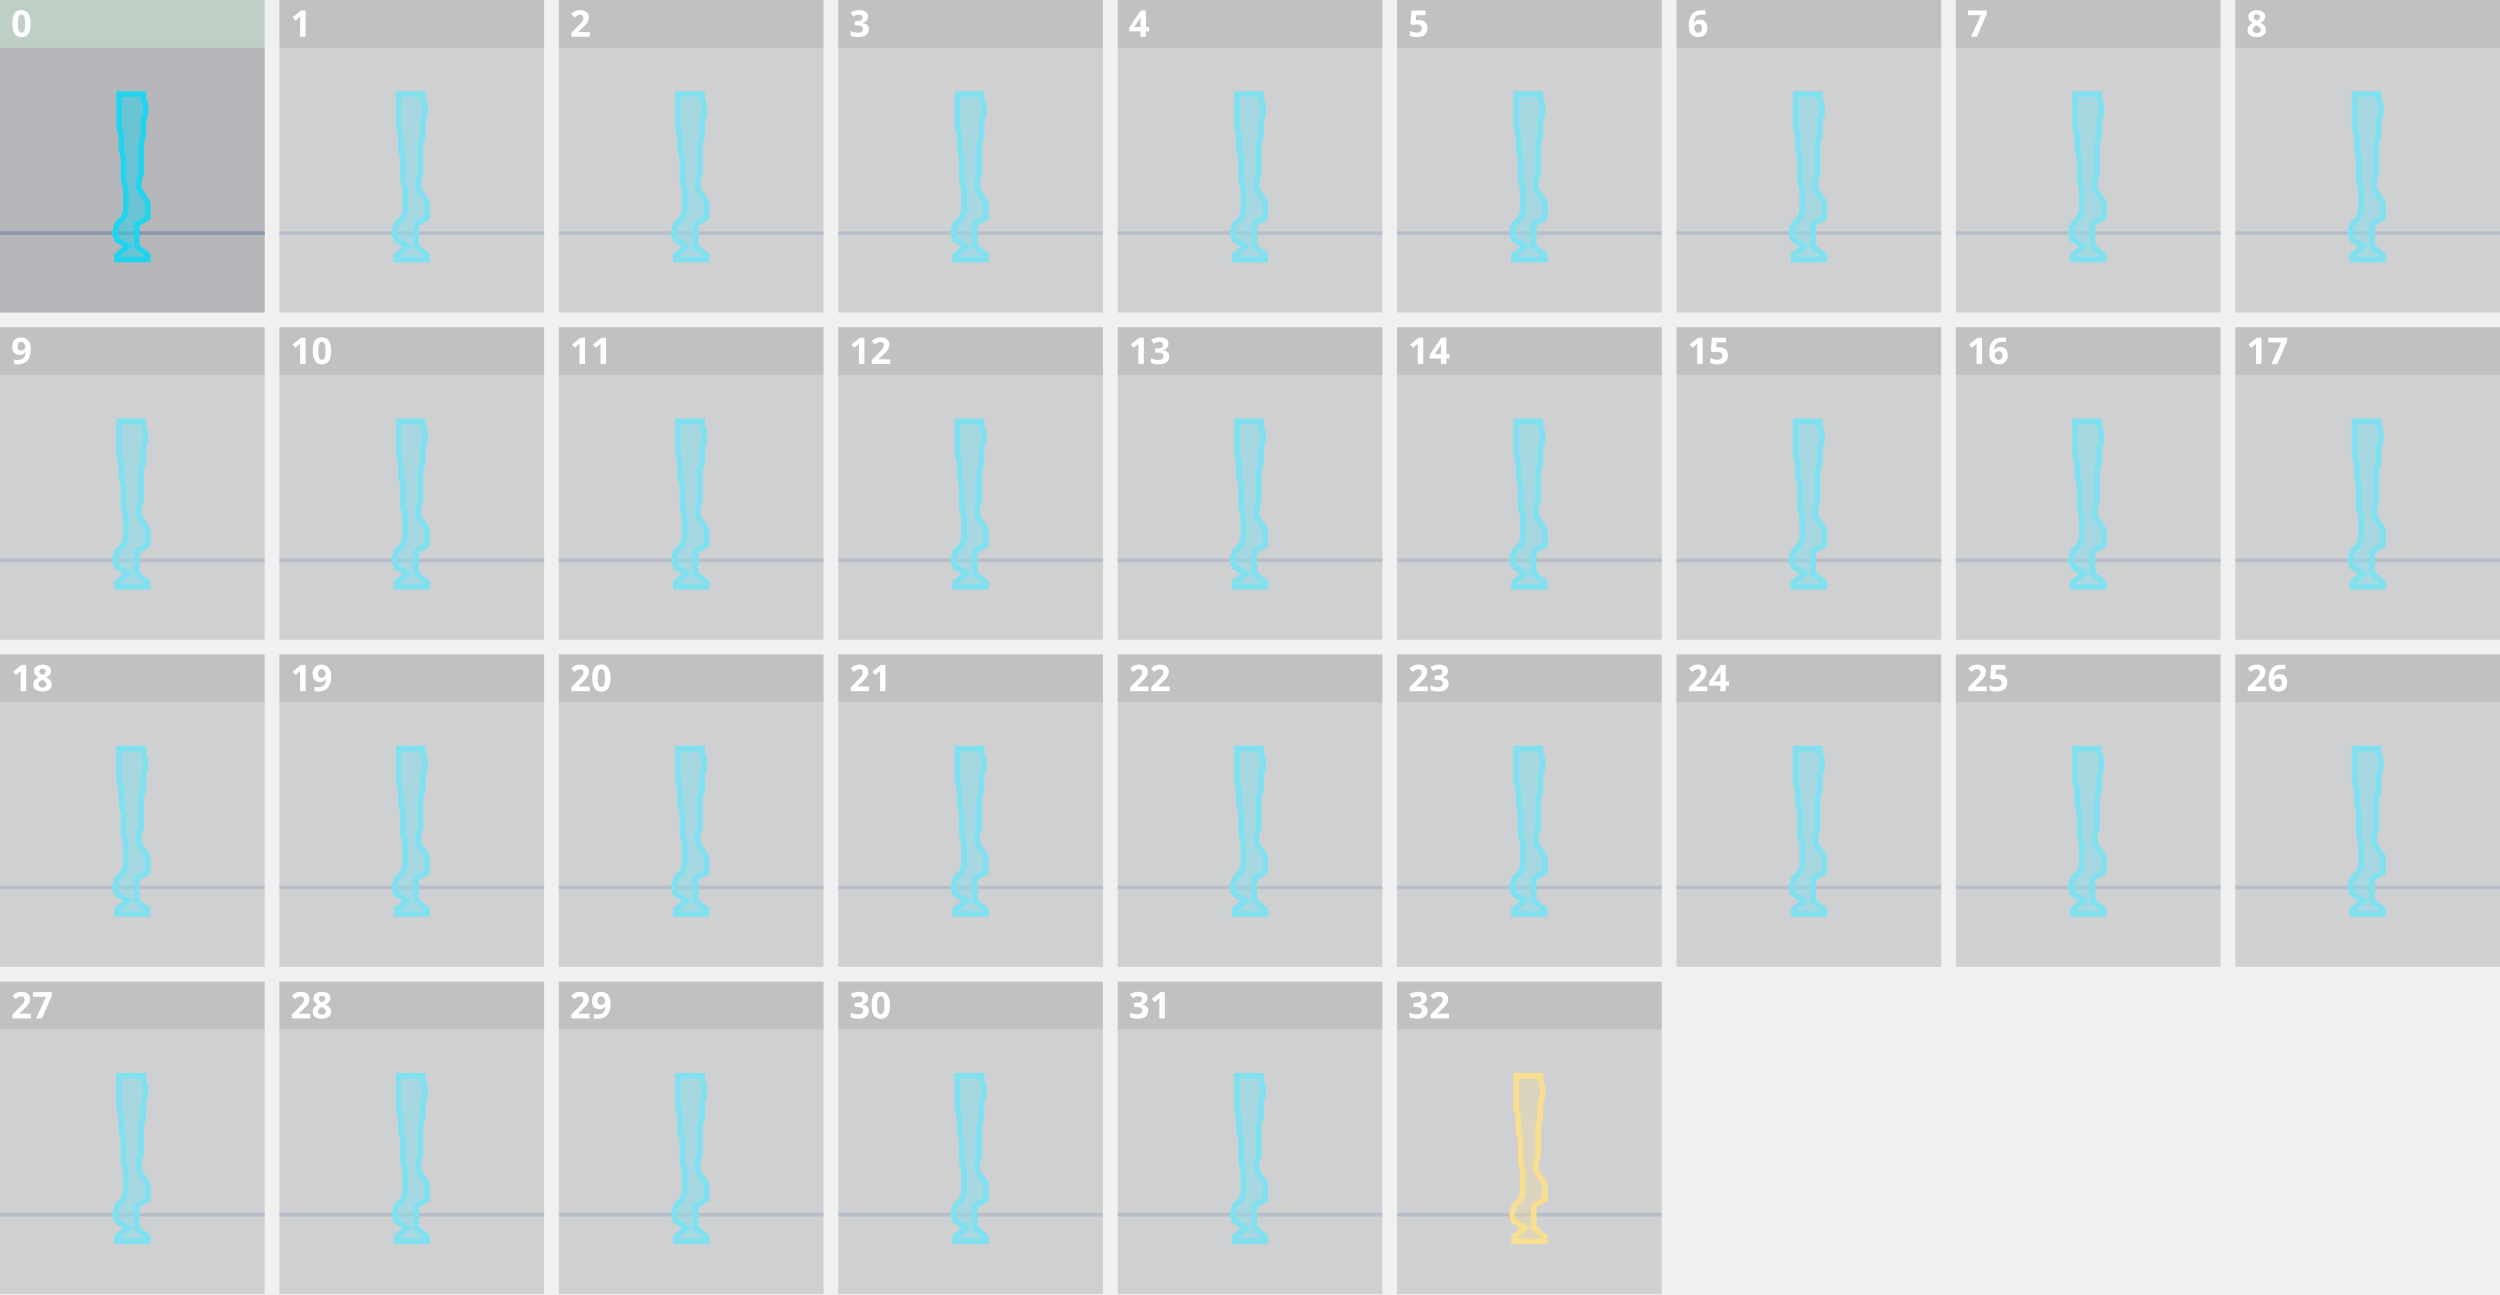
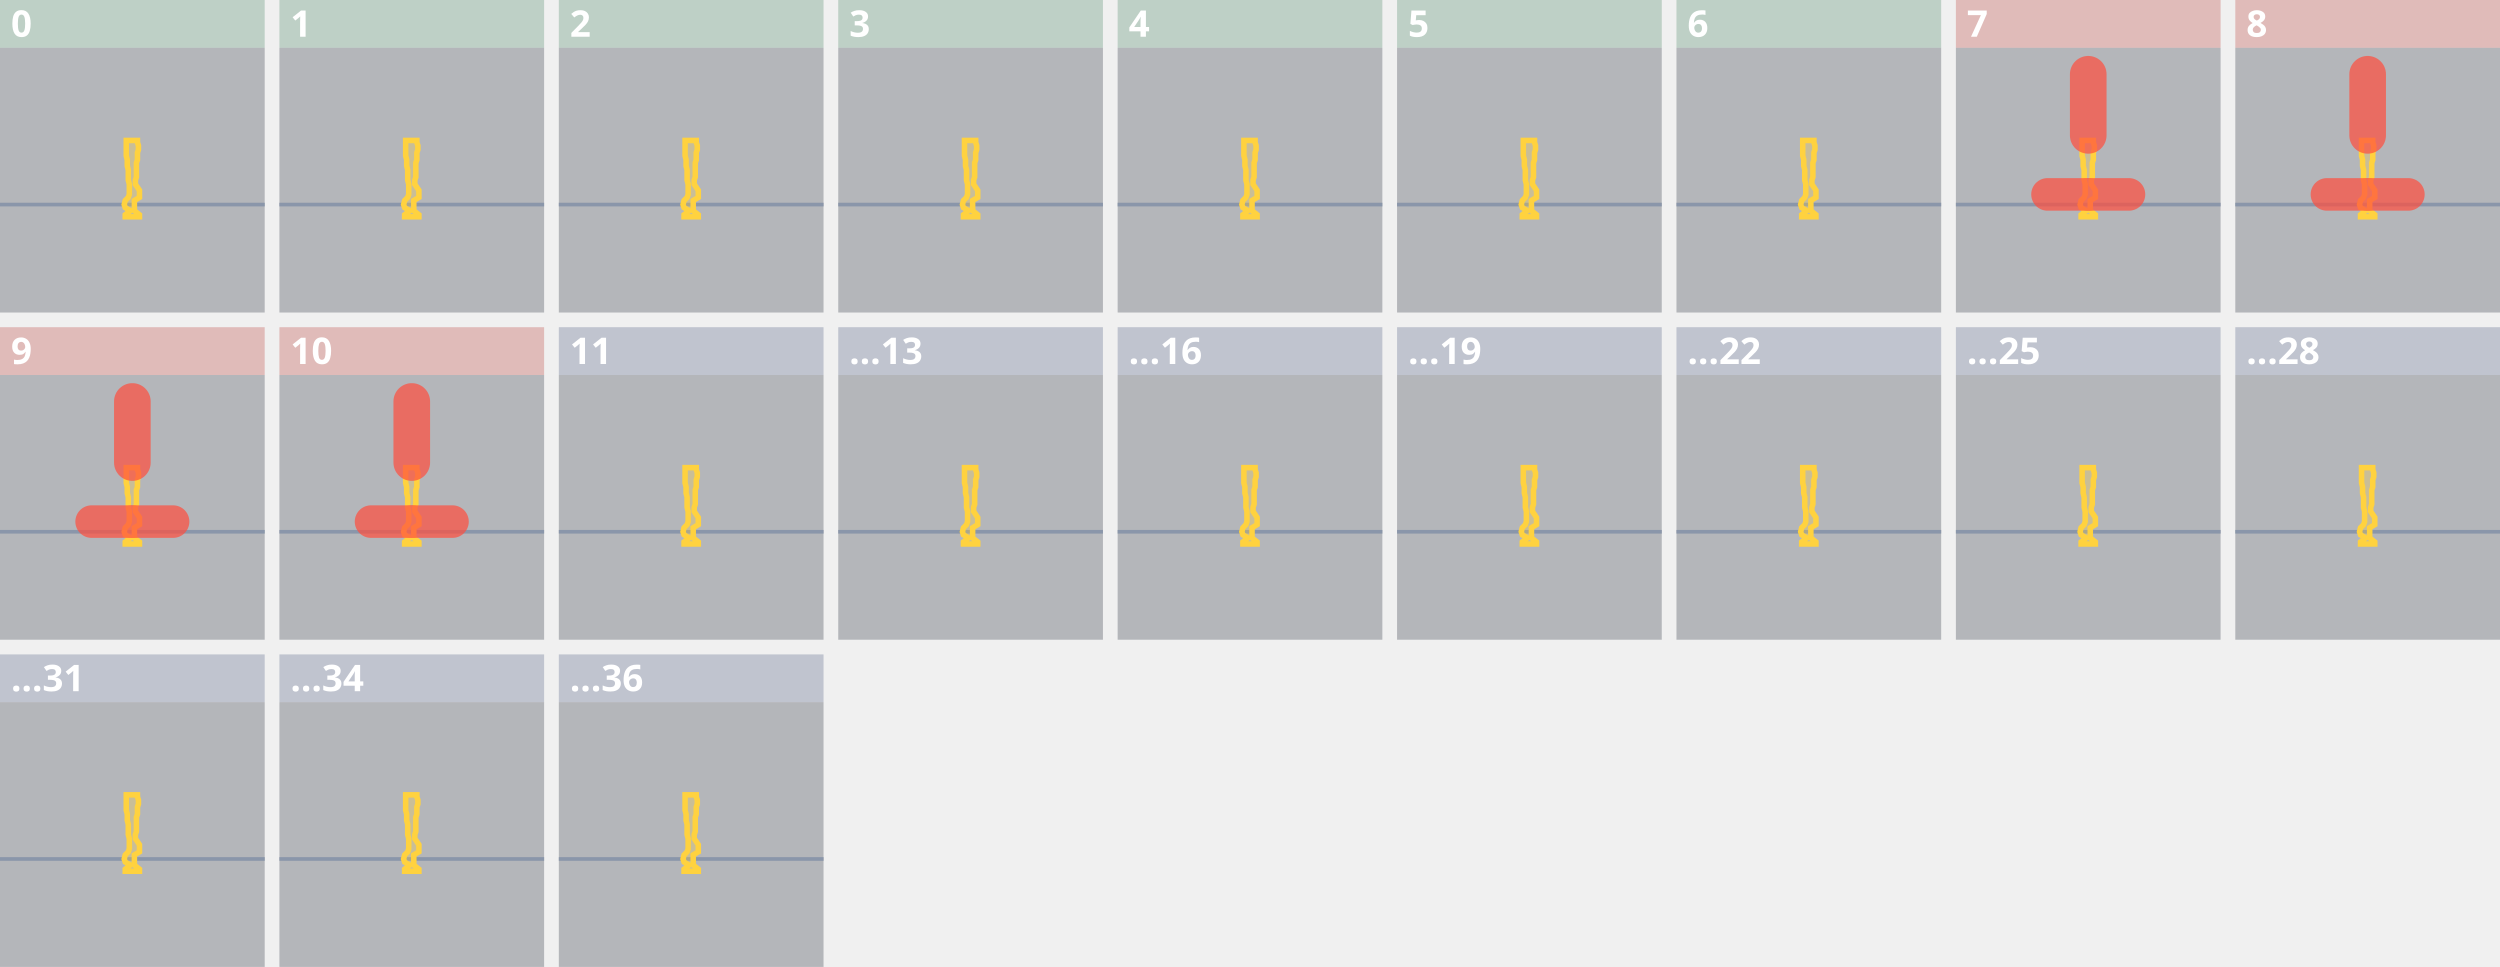
- <svg xmlns="http://www.w3.org/2000/svg" viewBox="0 0 680 352" width="680" height="352">
-   <style>text{font:bold 10px sans-serif;fill:#ffffff}.k{fill:#1b2230}.g{stroke:#8a96aa;stroke-width:1.67}use{stroke-width:2.50;fill-opacity:.28}.u{stroke:#ffd23f;fill:#ffd23f}.v{stroke:#4ade80;fill:#4ade80;fill-opacity:.6}.a{stroke:#e879f9;fill:#e879f9}.o{stroke:#22d3ee;fill:#22d3ee;fill-opacity:.5}.H{color:#ff4d3d;fill:#ff4d3d;opacity:.7}.G{color:#3b9cff;fill:#3b9cff;opacity:.75}.S{color:#ffa630;fill:#ffa630;opacity:.75}.T{color:#ffa630;fill:none;stroke:#ffa630;stroke-width:3.33;stroke-dasharray:6.7}.P{color:#c49bff;fill:none;stroke:#c49bff;stroke-width:1.67;stroke-dasharray:5.0}</style>
+ <svg xmlns="http://www.w3.org/2000/svg" viewBox="0 0 680 263" width="680" height="263">
+   <style>text{font:bold 10px sans-serif;fill:#ffffff}.k{fill:#1b2230}.g{stroke:#8a96aa;stroke-width:3.61}use{stroke-width:5.42;fill-opacity:.28}.u{stroke:#ffd23f;fill:#ffd23f}.v{stroke:#4ade80;fill:#4ade80;fill-opacity:.6}.a{stroke:#e879f9;fill:#e879f9}.o{stroke:#22d3ee;fill:#22d3ee;fill-opacity:.5}.H{color:#ff4d3d;fill:#ff4d3d;opacity:.7}.G{color:#3b9cff;fill:#3b9cff;opacity:.75}.S{color:#ffa630;fill:#ffa630;opacity:.75}.T{color:#ffa630;fill:none;stroke:#ffa630;stroke-width:7.22;stroke-dasharray:14.4}.P{color:#c49bff;fill:none;stroke:#c49bff;stroke-width:3.61;stroke-dasharray:10.8}</style>
  <defs>
    <path id="b0" d="M-6 -39L5 -39L5 -37L6 -34L6 -30L5 -27L5 -24L5 -20L4 -17L4 -14L4 -10L4 -7L4 -3L3 0L3 4L5 7L7 10L7 14L7 17L2 20L2 24L2 27L2 30L7 34L7 36L-7 36L-7 34L-2 30L-7 27L-8 24L-7 20L-4 17L-3 14L-3 10L-3 7L-3 4L-4 0L-4 -3L-4 -7L-4 -10L-5 -14L-5 -17L-5 -20L-6 -24L-6 -27L-6 -30L-6 -34L-6 -37Z" />
-     <rect id="K" x="-60" y="-60" width="120" height="120" class="k" />
+     <rect id="K" x="-130" y="-130" width="260" height="260" class="k" />
    <rect id="Ls" width="72" height="13" fill="#3f7d5a" />
-     <rect id="Lf" width="72" height="13" fill="#4a4a4a" />
+     <rect id="La" width="72" height="13" fill="#b8332b" />
+     <rect id="Le" width="72" height="13" fill="#46557a" />
  </defs>
  <use href="#Ls" x="0" y="0" />
  <text x="3" y="10">0</text>
-   <svg x="0" y="13" width="72" height="72" viewBox="-60 -60 120 120">
+   <svg x="0" y="13" width="72" height="72" viewBox="-130 -130 260 260">
    <use href="#K" />
-     <line x1="-60" y1="24" x2="60" y2="24" class="g" />
-     <use href="#b0" class="o" />
+     <line x1="-130" y1="24" x2="130" y2="24" class="g" />
+     <use href="#b0" class="u" />
  </svg>
-   <use href="#Lf" x="76" y="0" />
+   <use href="#Ls" x="76" y="0" />
  <text x="79" y="10">1</text>
-   <svg x="76" y="13" width="72" height="72" viewBox="-60 -60 120 120" opacity=".55">
+   <svg x="76" y="13" width="72" height="72" viewBox="-130 -130 260 260">
    <use href="#K" />
-     <line x1="-60" y1="24" x2="60" y2="24" class="g" />
-     <use href="#b0" class="o" />
+     <line x1="-130" y1="24" x2="130" y2="24" class="g" />
+     <use href="#b0" class="u" />
  </svg>
-   <use href="#Lf" x="152" y="0" />
+   <use href="#Ls" x="152" y="0" />
  <text x="155" y="10">2</text>
-   <svg x="152" y="13" width="72" height="72" viewBox="-60 -60 120 120" opacity=".55">
+   <svg x="152" y="13" width="72" height="72" viewBox="-130 -130 260 260">
    <use href="#K" />
-     <line x1="-60" y1="24" x2="60" y2="24" class="g" />
-     <use href="#b0" class="o" />
+     <line x1="-130" y1="24" x2="130" y2="24" class="g" />
+     <use href="#b0" class="u" />
  </svg>
-   <use href="#Lf" x="228" y="0" />
+   <use href="#Ls" x="228" y="0" />
  <text x="231" y="10">3</text>
-   <svg x="228" y="13" width="72" height="72" viewBox="-60 -60 120 120" opacity=".55">
+   <svg x="228" y="13" width="72" height="72" viewBox="-130 -130 260 260">
    <use href="#K" />
-     <line x1="-60" y1="24" x2="60" y2="24" class="g" />
-     <use href="#b0" class="o" />
+     <line x1="-130" y1="24" x2="130" y2="24" class="g" />
+     <use href="#b0" class="u" />
  </svg>
-   <use href="#Lf" x="304" y="0" />
+   <use href="#Ls" x="304" y="0" />
  <text x="307" y="10">4</text>
-   <svg x="304" y="13" width="72" height="72" viewBox="-60 -60 120 120" opacity=".55">
+   <svg x="304" y="13" width="72" height="72" viewBox="-130 -130 260 260">
    <use href="#K" />
-     <line x1="-60" y1="24" x2="60" y2="24" class="g" />
-     <use href="#b0" class="o" />
+     <line x1="-130" y1="24" x2="130" y2="24" class="g" />
+     <use href="#b0" class="u" />
  </svg>
-   <use href="#Lf" x="380" y="0" />
+   <use href="#Ls" x="380" y="0" />
  <text x="383" y="10">5</text>
-   <svg x="380" y="13" width="72" height="72" viewBox="-60 -60 120 120" opacity=".55">
+   <svg x="380" y="13" width="72" height="72" viewBox="-130 -130 260 260">
    <use href="#K" />
-     <line x1="-60" y1="24" x2="60" y2="24" class="g" />
-     <use href="#b0" class="o" />
+     <line x1="-130" y1="24" x2="130" y2="24" class="g" />
+     <use href="#b0" class="u" />
  </svg>
-   <use href="#Lf" x="456" y="0" />
+   <use href="#Ls" x="456" y="0" />
  <text x="459" y="10">6</text>
-   <svg x="456" y="13" width="72" height="72" viewBox="-60 -60 120 120" opacity=".55">
+   <svg x="456" y="13" width="72" height="72" viewBox="-130 -130 260 260">
    <use href="#K" />
-     <line x1="-60" y1="24" x2="60" y2="24" class="g" />
-     <use href="#b0" class="o" />
+     <line x1="-130" y1="24" x2="130" y2="24" class="g" />
+     <use href="#b0" class="u" />
  </svg>
-   <use href="#Lf" x="532" y="0" />
+   <use href="#La" x="532" y="0" />
  <text x="535" y="10">7</text>
-   <svg x="532" y="13" width="72" height="72" viewBox="-60 -60 120 120" opacity=".55">
+   <svg x="532" y="13" width="72" height="72" viewBox="-130 -130 260 260">
    <use href="#K" />
-     <line x1="-60" y1="24" x2="60" y2="24" class="g" />
-     <use href="#b0" class="o" />
+     <line x1="-130" y1="24" x2="130" y2="24" class="g" />
+     <use href="#b0" class="u" />
+     <g class="H">
+       <line x1="0" y1="14" x2="40" y2="14" stroke="currentColor" stroke-width="32" stroke-linecap="round" />
+       <line x1="0" y1="14" x2="-40" y2="14" stroke="currentColor" stroke-width="32" stroke-linecap="round" />
+       <line x1="0" y1="-44" x2="0" y2="-104" stroke="currentColor" stroke-width="36" stroke-linecap="round" />
+     </g>
  </svg>
-   <use href="#Lf" x="608" y="0" />
+   <use href="#La" x="608" y="0" />
  <text x="611" y="10">8</text>
-   <svg x="608" y="13" width="72" height="72" viewBox="-60 -60 120 120" opacity=".55">
+   <svg x="608" y="13" width="72" height="72" viewBox="-130 -130 260 260">
    <use href="#K" />
-     <line x1="-60" y1="24" x2="60" y2="24" class="g" />
-     <use href="#b0" class="o" />
+     <line x1="-130" y1="24" x2="130" y2="24" class="g" />
+     <use href="#b0" class="u" />
+     <g class="H">
+       <line x1="0" y1="14" x2="40" y2="14" stroke="currentColor" stroke-width="32" stroke-linecap="round" />
+       <line x1="0" y1="14" x2="-40" y2="14" stroke="currentColor" stroke-width="32" stroke-linecap="round" />
+       <line x1="0" y1="-44" x2="0" y2="-104" stroke="currentColor" stroke-width="36" stroke-linecap="round" />
+     </g>
  </svg>
-   <use href="#Lf" x="0" y="89" />
+   <use href="#La" x="0" y="89" />
  <text x="3" y="99">9</text>
-   <svg x="0" y="102" width="72" height="72" viewBox="-60 -60 120 120" opacity=".55">
+   <svg x="0" y="102" width="72" height="72" viewBox="-130 -130 260 260">
    <use href="#K" />
-     <line x1="-60" y1="24" x2="60" y2="24" class="g" />
-     <use href="#b0" class="o" />
+     <line x1="-130" y1="24" x2="130" y2="24" class="g" />
+     <use href="#b0" class="u" />
+     <g class="H">
+       <line x1="0" y1="14" x2="40" y2="14" stroke="currentColor" stroke-width="32" stroke-linecap="round" />
+       <line x1="0" y1="14" x2="-40" y2="14" stroke="currentColor" stroke-width="32" stroke-linecap="round" />
+       <line x1="0" y1="-44" x2="0" y2="-104" stroke="currentColor" stroke-width="36" stroke-linecap="round" />
+     </g>
  </svg>
-   <use href="#Lf" x="76" y="89" />
+   <use href="#La" x="76" y="89" />
  <text x="79" y="99">10</text>
-   <svg x="76" y="102" width="72" height="72" viewBox="-60 -60 120 120" opacity=".55">
+   <svg x="76" y="102" width="72" height="72" viewBox="-130 -130 260 260">
    <use href="#K" />
-     <line x1="-60" y1="24" x2="60" y2="24" class="g" />
-     <use href="#b0" class="o" />
+     <line x1="-130" y1="24" x2="130" y2="24" class="g" />
+     <use href="#b0" class="u" />
+     <g class="H">
+       <line x1="0" y1="14" x2="40" y2="14" stroke="currentColor" stroke-width="32" stroke-linecap="round" />
+       <line x1="0" y1="14" x2="-40" y2="14" stroke="currentColor" stroke-width="32" stroke-linecap="round" />
+       <line x1="0" y1="-44" x2="0" y2="-104" stroke="currentColor" stroke-width="36" stroke-linecap="round" />
+     </g>
  </svg>
-   <use href="#Lf" x="152" y="89" />
+   <use href="#Le" x="152" y="89" />
  <text x="155" y="99">11</text>
-   <svg x="152" y="102" width="72" height="72" viewBox="-60 -60 120 120" opacity=".55">
+   <svg x="152" y="102" width="72" height="72" viewBox="-130 -130 260 260">
    <use href="#K" />
-     <line x1="-60" y1="24" x2="60" y2="24" class="g" />
-     <use href="#b0" class="o" />
+     <line x1="-130" y1="24" x2="130" y2="24" class="g" />
+     <use href="#b0" class="u" />
  </svg>
-   <use href="#Lf" x="228" y="89" />
-   <text x="231" y="99">12</text>
-   <svg x="228" y="102" width="72" height="72" viewBox="-60 -60 120 120" opacity=".55">
+   <use href="#Le" x="228" y="89" />
+   <text x="231" y="99">…13</text>
+   <svg x="228" y="102" width="72" height="72" viewBox="-130 -130 260 260">
    <use href="#K" />
-     <line x1="-60" y1="24" x2="60" y2="24" class="g" />
-     <use href="#b0" class="o" />
+     <line x1="-130" y1="24" x2="130" y2="24" class="g" />
+     <use href="#b0" class="u" />
  </svg>
-   <use href="#Lf" x="304" y="89" />
-   <text x="307" y="99">13</text>
-   <svg x="304" y="102" width="72" height="72" viewBox="-60 -60 120 120" opacity=".55">
+   <use href="#Le" x="304" y="89" />
+   <text x="307" y="99">…16</text>
+   <svg x="304" y="102" width="72" height="72" viewBox="-130 -130 260 260">
    <use href="#K" />
-     <line x1="-60" y1="24" x2="60" y2="24" class="g" />
-     <use href="#b0" class="o" />
+     <line x1="-130" y1="24" x2="130" y2="24" class="g" />
+     <use href="#b0" class="u" />
  </svg>
-   <use href="#Lf" x="380" y="89" />
-   <text x="383" y="99">14</text>
-   <svg x="380" y="102" width="72" height="72" viewBox="-60 -60 120 120" opacity=".55">
+   <use href="#Le" x="380" y="89" />
+   <text x="383" y="99">…19</text>
+   <svg x="380" y="102" width="72" height="72" viewBox="-130 -130 260 260">
    <use href="#K" />
-     <line x1="-60" y1="24" x2="60" y2="24" class="g" />
-     <use href="#b0" class="o" />
+     <line x1="-130" y1="24" x2="130" y2="24" class="g" />
+     <use href="#b0" class="u" />
  </svg>
-   <use href="#Lf" x="456" y="89" />
-   <text x="459" y="99">15</text>
-   <svg x="456" y="102" width="72" height="72" viewBox="-60 -60 120 120" opacity=".55">
+   <use href="#Le" x="456" y="89" />
+   <text x="459" y="99">…22</text>
+   <svg x="456" y="102" width="72" height="72" viewBox="-130 -130 260 260">
    <use href="#K" />
-     <line x1="-60" y1="24" x2="60" y2="24" class="g" />
-     <use href="#b0" class="o" />
+     <line x1="-130" y1="24" x2="130" y2="24" class="g" />
+     <use href="#b0" class="u" />
  </svg>
-   <use href="#Lf" x="532" y="89" />
-   <text x="535" y="99">16</text>
-   <svg x="532" y="102" width="72" height="72" viewBox="-60 -60 120 120" opacity=".55">
+   <use href="#Le" x="532" y="89" />
+   <text x="535" y="99">…25</text>
+   <svg x="532" y="102" width="72" height="72" viewBox="-130 -130 260 260">
    <use href="#K" />
-     <line x1="-60" y1="24" x2="60" y2="24" class="g" />
-     <use href="#b0" class="o" />
+     <line x1="-130" y1="24" x2="130" y2="24" class="g" />
+     <use href="#b0" class="u" />
  </svg>
-   <use href="#Lf" x="608" y="89" />
-   <text x="611" y="99">17</text>
-   <svg x="608" y="102" width="72" height="72" viewBox="-60 -60 120 120" opacity=".55">
+   <use href="#Le" x="608" y="89" />
+   <text x="611" y="99">…28</text>
+   <svg x="608" y="102" width="72" height="72" viewBox="-130 -130 260 260">
    <use href="#K" />
-     <line x1="-60" y1="24" x2="60" y2="24" class="g" />
-     <use href="#b0" class="o" />
+     <line x1="-130" y1="24" x2="130" y2="24" class="g" />
+     <use href="#b0" class="u" />
  </svg>
-   <use href="#Lf" x="0" y="178" />
-   <text x="3" y="188">18</text>
-   <svg x="0" y="191" width="72" height="72" viewBox="-60 -60 120 120" opacity=".55">
+   <use href="#Le" x="0" y="178" />
+   <text x="3" y="188">…31</text>
+   <svg x="0" y="191" width="72" height="72" viewBox="-130 -130 260 260">
    <use href="#K" />
-     <line x1="-60" y1="24" x2="60" y2="24" class="g" />
-     <use href="#b0" class="o" />
+     <line x1="-130" y1="24" x2="130" y2="24" class="g" />
+     <use href="#b0" class="u" />
  </svg>
-   <use href="#Lf" x="76" y="178" />
-   <text x="79" y="188">19</text>
-   <svg x="76" y="191" width="72" height="72" viewBox="-60 -60 120 120" opacity=".55">
+   <use href="#Le" x="76" y="178" />
+   <text x="79" y="188">…34</text>
+   <svg x="76" y="191" width="72" height="72" viewBox="-130 -130 260 260">
    <use href="#K" />
-     <line x1="-60" y1="24" x2="60" y2="24" class="g" />
-     <use href="#b0" class="o" />
+     <line x1="-130" y1="24" x2="130" y2="24" class="g" />
+     <use href="#b0" class="u" />
  </svg>
-   <use href="#Lf" x="152" y="178" />
-   <text x="155" y="188">20</text>
-   <svg x="152" y="191" width="72" height="72" viewBox="-60 -60 120 120" opacity=".55">
+   <use href="#Le" x="152" y="178" />
+   <text x="155" y="188">…36</text>
+   <svg x="152" y="191" width="72" height="72" viewBox="-130 -130 260 260">
    <use href="#K" />
-     <line x1="-60" y1="24" x2="60" y2="24" class="g" />
-     <use href="#b0" class="o" />
-   </svg>
-   <use href="#Lf" x="228" y="178" />
-   <text x="231" y="188">21</text>
-   <svg x="228" y="191" width="72" height="72" viewBox="-60 -60 120 120" opacity=".55">
-     <use href="#K" />
-     <line x1="-60" y1="24" x2="60" y2="24" class="g" />
-     <use href="#b0" class="o" />
-   </svg>
-   <use href="#Lf" x="304" y="178" />
-   <text x="307" y="188">22</text>
-   <svg x="304" y="191" width="72" height="72" viewBox="-60 -60 120 120" opacity=".55">
-     <use href="#K" />
-     <line x1="-60" y1="24" x2="60" y2="24" class="g" />
-     <use href="#b0" class="o" />
-   </svg>
-   <use href="#Lf" x="380" y="178" />
-   <text x="383" y="188">23</text>
-   <svg x="380" y="191" width="72" height="72" viewBox="-60 -60 120 120" opacity=".55">
-     <use href="#K" />
-     <line x1="-60" y1="24" x2="60" y2="24" class="g" />
-     <use href="#b0" class="o" />
-   </svg>
-   <use href="#Lf" x="456" y="178" />
-   <text x="459" y="188">24</text>
-   <svg x="456" y="191" width="72" height="72" viewBox="-60 -60 120 120" opacity=".55">
-     <use href="#K" />
-     <line x1="-60" y1="24" x2="60" y2="24" class="g" />
-     <use href="#b0" class="o" />
-   </svg>
-   <use href="#Lf" x="532" y="178" />
-   <text x="535" y="188">25</text>
-   <svg x="532" y="191" width="72" height="72" viewBox="-60 -60 120 120" opacity=".55">
-     <use href="#K" />
-     <line x1="-60" y1="24" x2="60" y2="24" class="g" />
-     <use href="#b0" class="o" />
-   </svg>
-   <use href="#Lf" x="608" y="178" />
-   <text x="611" y="188">26</text>
-   <svg x="608" y="191" width="72" height="72" viewBox="-60 -60 120 120" opacity=".55">
-     <use href="#K" />
-     <line x1="-60" y1="24" x2="60" y2="24" class="g" />
-     <use href="#b0" class="o" />
-   </svg>
-   <use href="#Lf" x="0" y="267" />
-   <text x="3" y="277">27</text>
-   <svg x="0" y="280" width="72" height="72" viewBox="-60 -60 120 120" opacity=".55">
-     <use href="#K" />
-     <line x1="-60" y1="24" x2="60" y2="24" class="g" />
-     <use href="#b0" class="o" />
-   </svg>
-   <use href="#Lf" x="76" y="267" />
-   <text x="79" y="277">28</text>
-   <svg x="76" y="280" width="72" height="72" viewBox="-60 -60 120 120" opacity=".55">
-     <use href="#K" />
-     <line x1="-60" y1="24" x2="60" y2="24" class="g" />
-     <use href="#b0" class="o" />
-   </svg>
-   <use href="#Lf" x="152" y="267" />
-   <text x="155" y="277">29</text>
-   <svg x="152" y="280" width="72" height="72" viewBox="-60 -60 120 120" opacity=".55">
-     <use href="#K" />
-     <line x1="-60" y1="24" x2="60" y2="24" class="g" />
-     <use href="#b0" class="o" />
-   </svg>
-   <use href="#Lf" x="228" y="267" />
-   <text x="231" y="277">30</text>
-   <svg x="228" y="280" width="72" height="72" viewBox="-60 -60 120 120" opacity=".55">
-     <use href="#K" />
-     <line x1="-60" y1="24" x2="60" y2="24" class="g" />
-     <use href="#b0" class="o" />
-   </svg>
-   <use href="#Lf" x="304" y="267" />
-   <text x="307" y="277">31</text>
-   <svg x="304" y="280" width="72" height="72" viewBox="-60 -60 120 120" opacity=".55">
-     <use href="#K" />
-     <line x1="-60" y1="24" x2="60" y2="24" class="g" />
-     <use href="#b0" class="o" />
-   </svg>
-   <use href="#Lf" x="380" y="267" />
-   <text x="383" y="277">32</text>
-   <svg x="380" y="280" width="72" height="72" viewBox="-60 -60 120 120" opacity=".55">
-     <use href="#K" />
-     <line x1="-60" y1="24" x2="60" y2="24" class="g" />
+     <line x1="-130" y1="24" x2="130" y2="24" class="g" />
    <use href="#b0" class="u" />
  </svg>
</svg>
